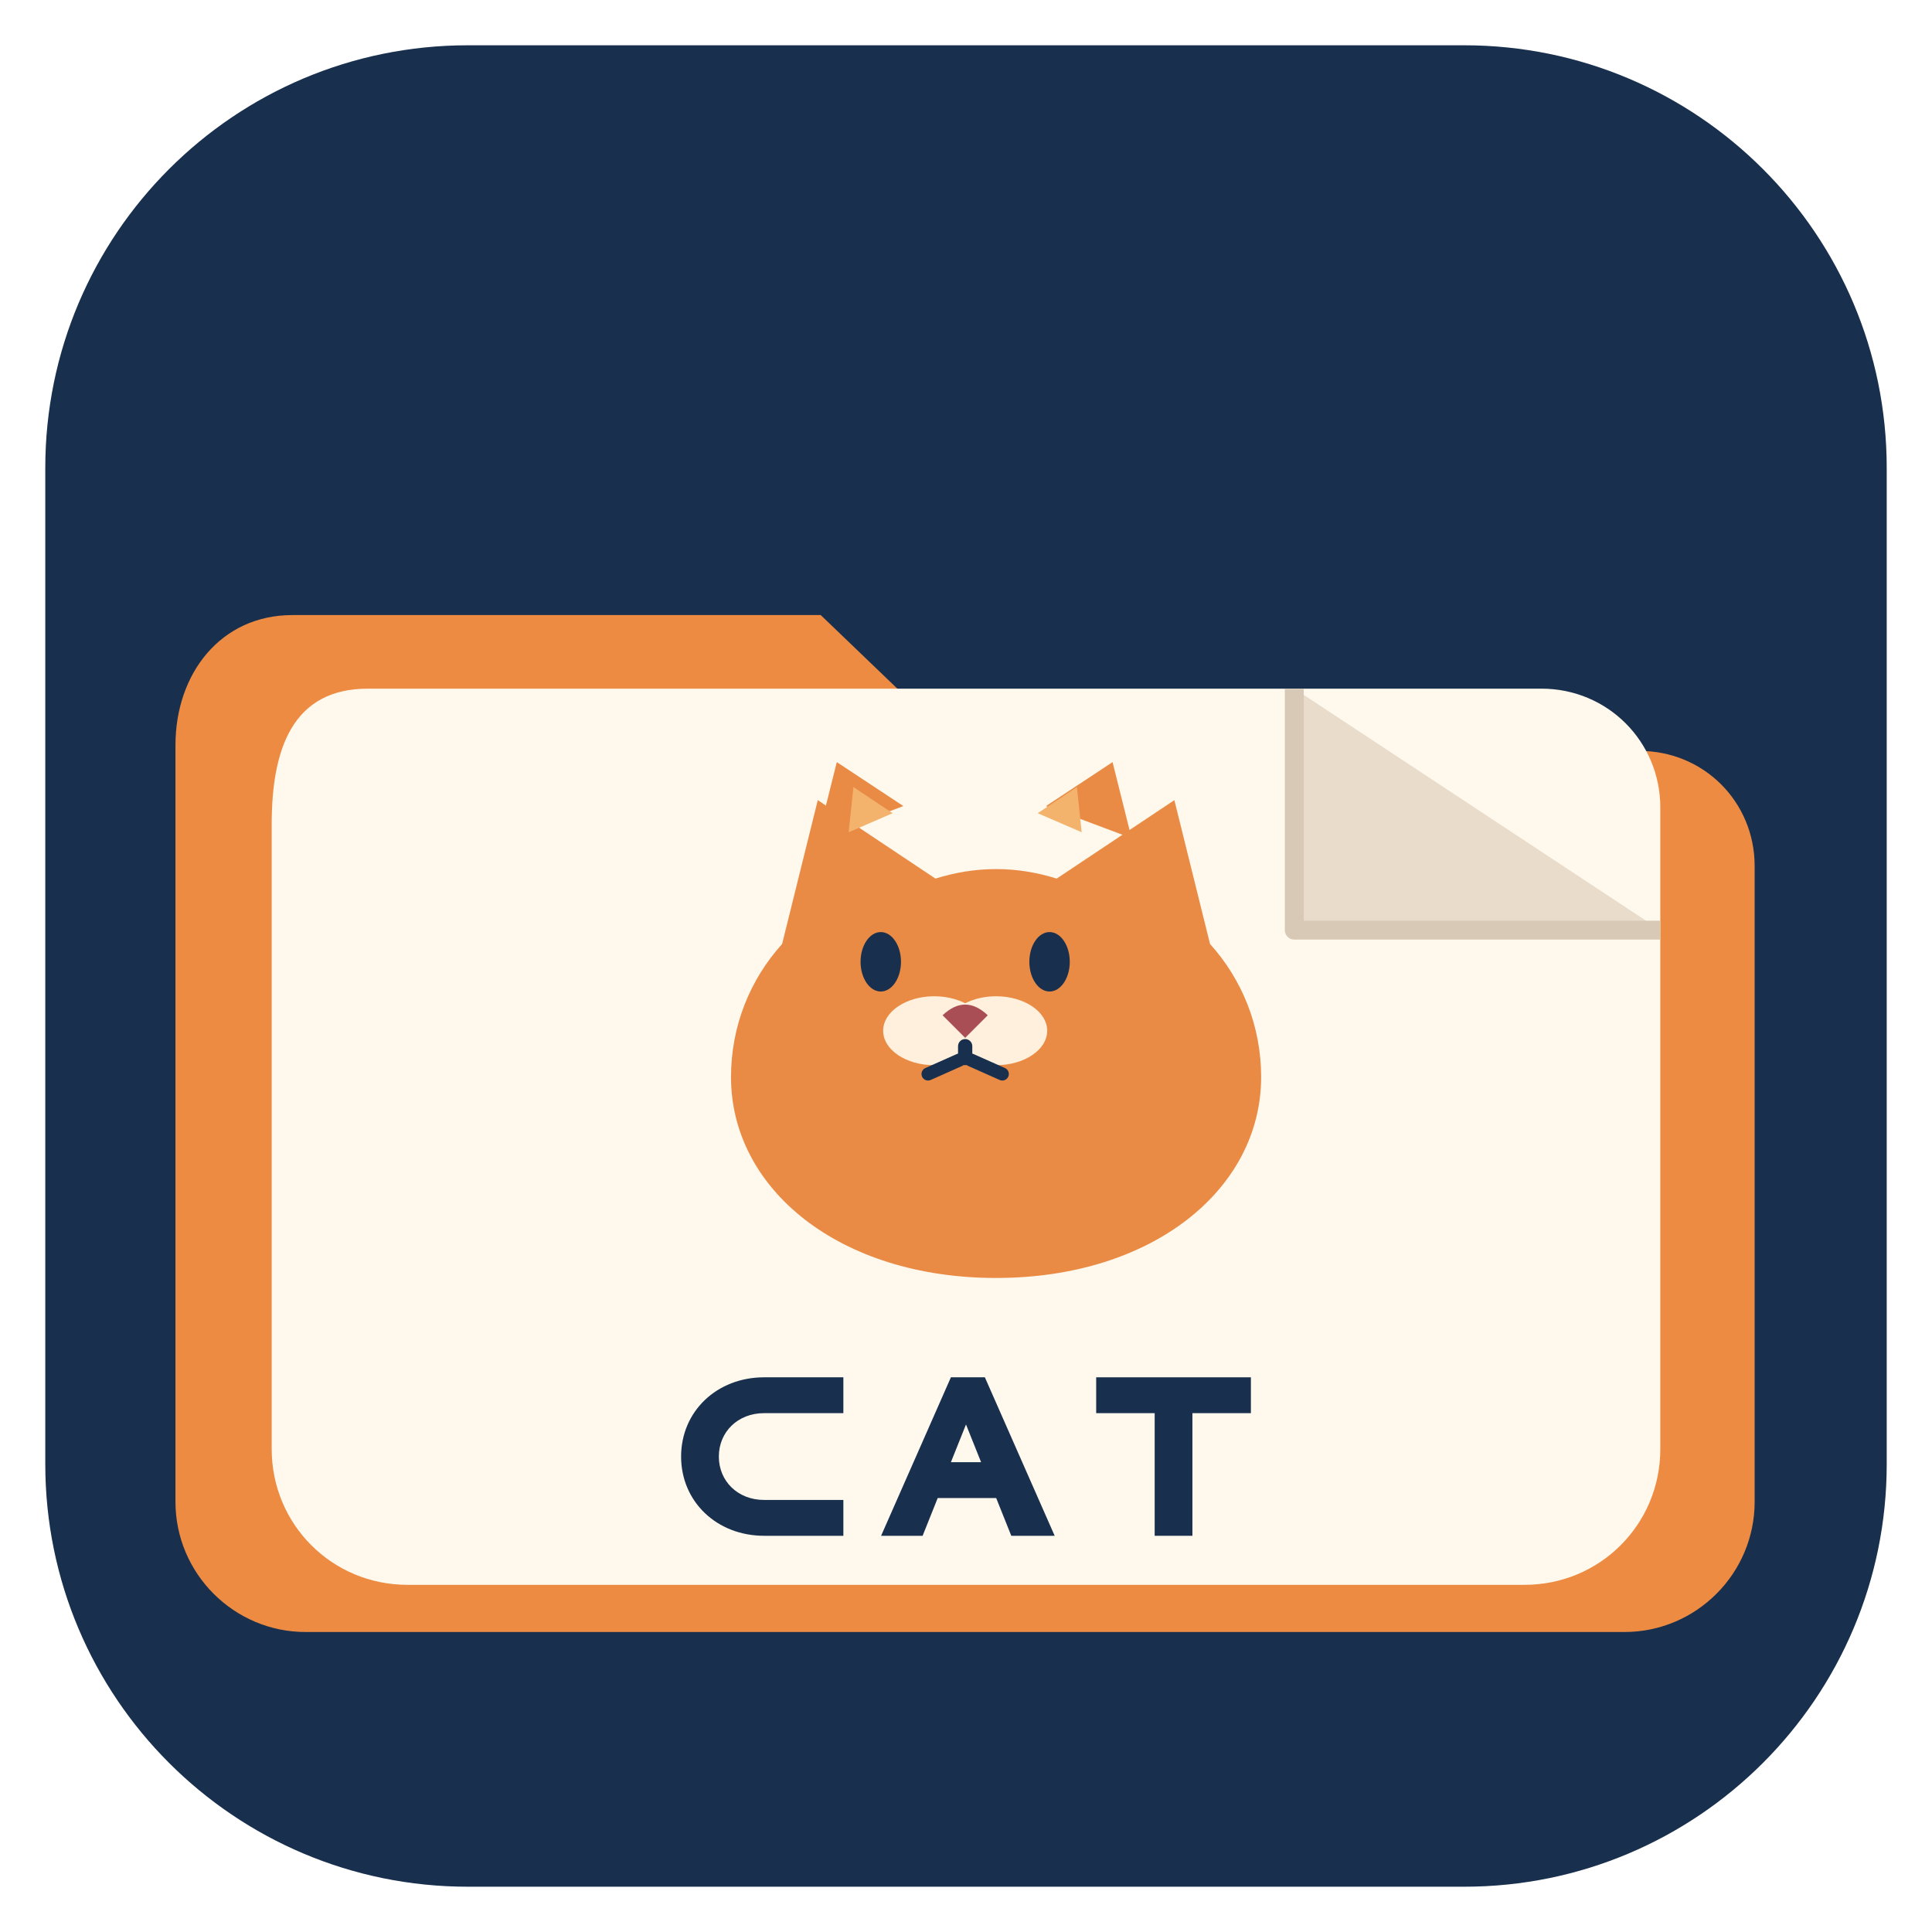
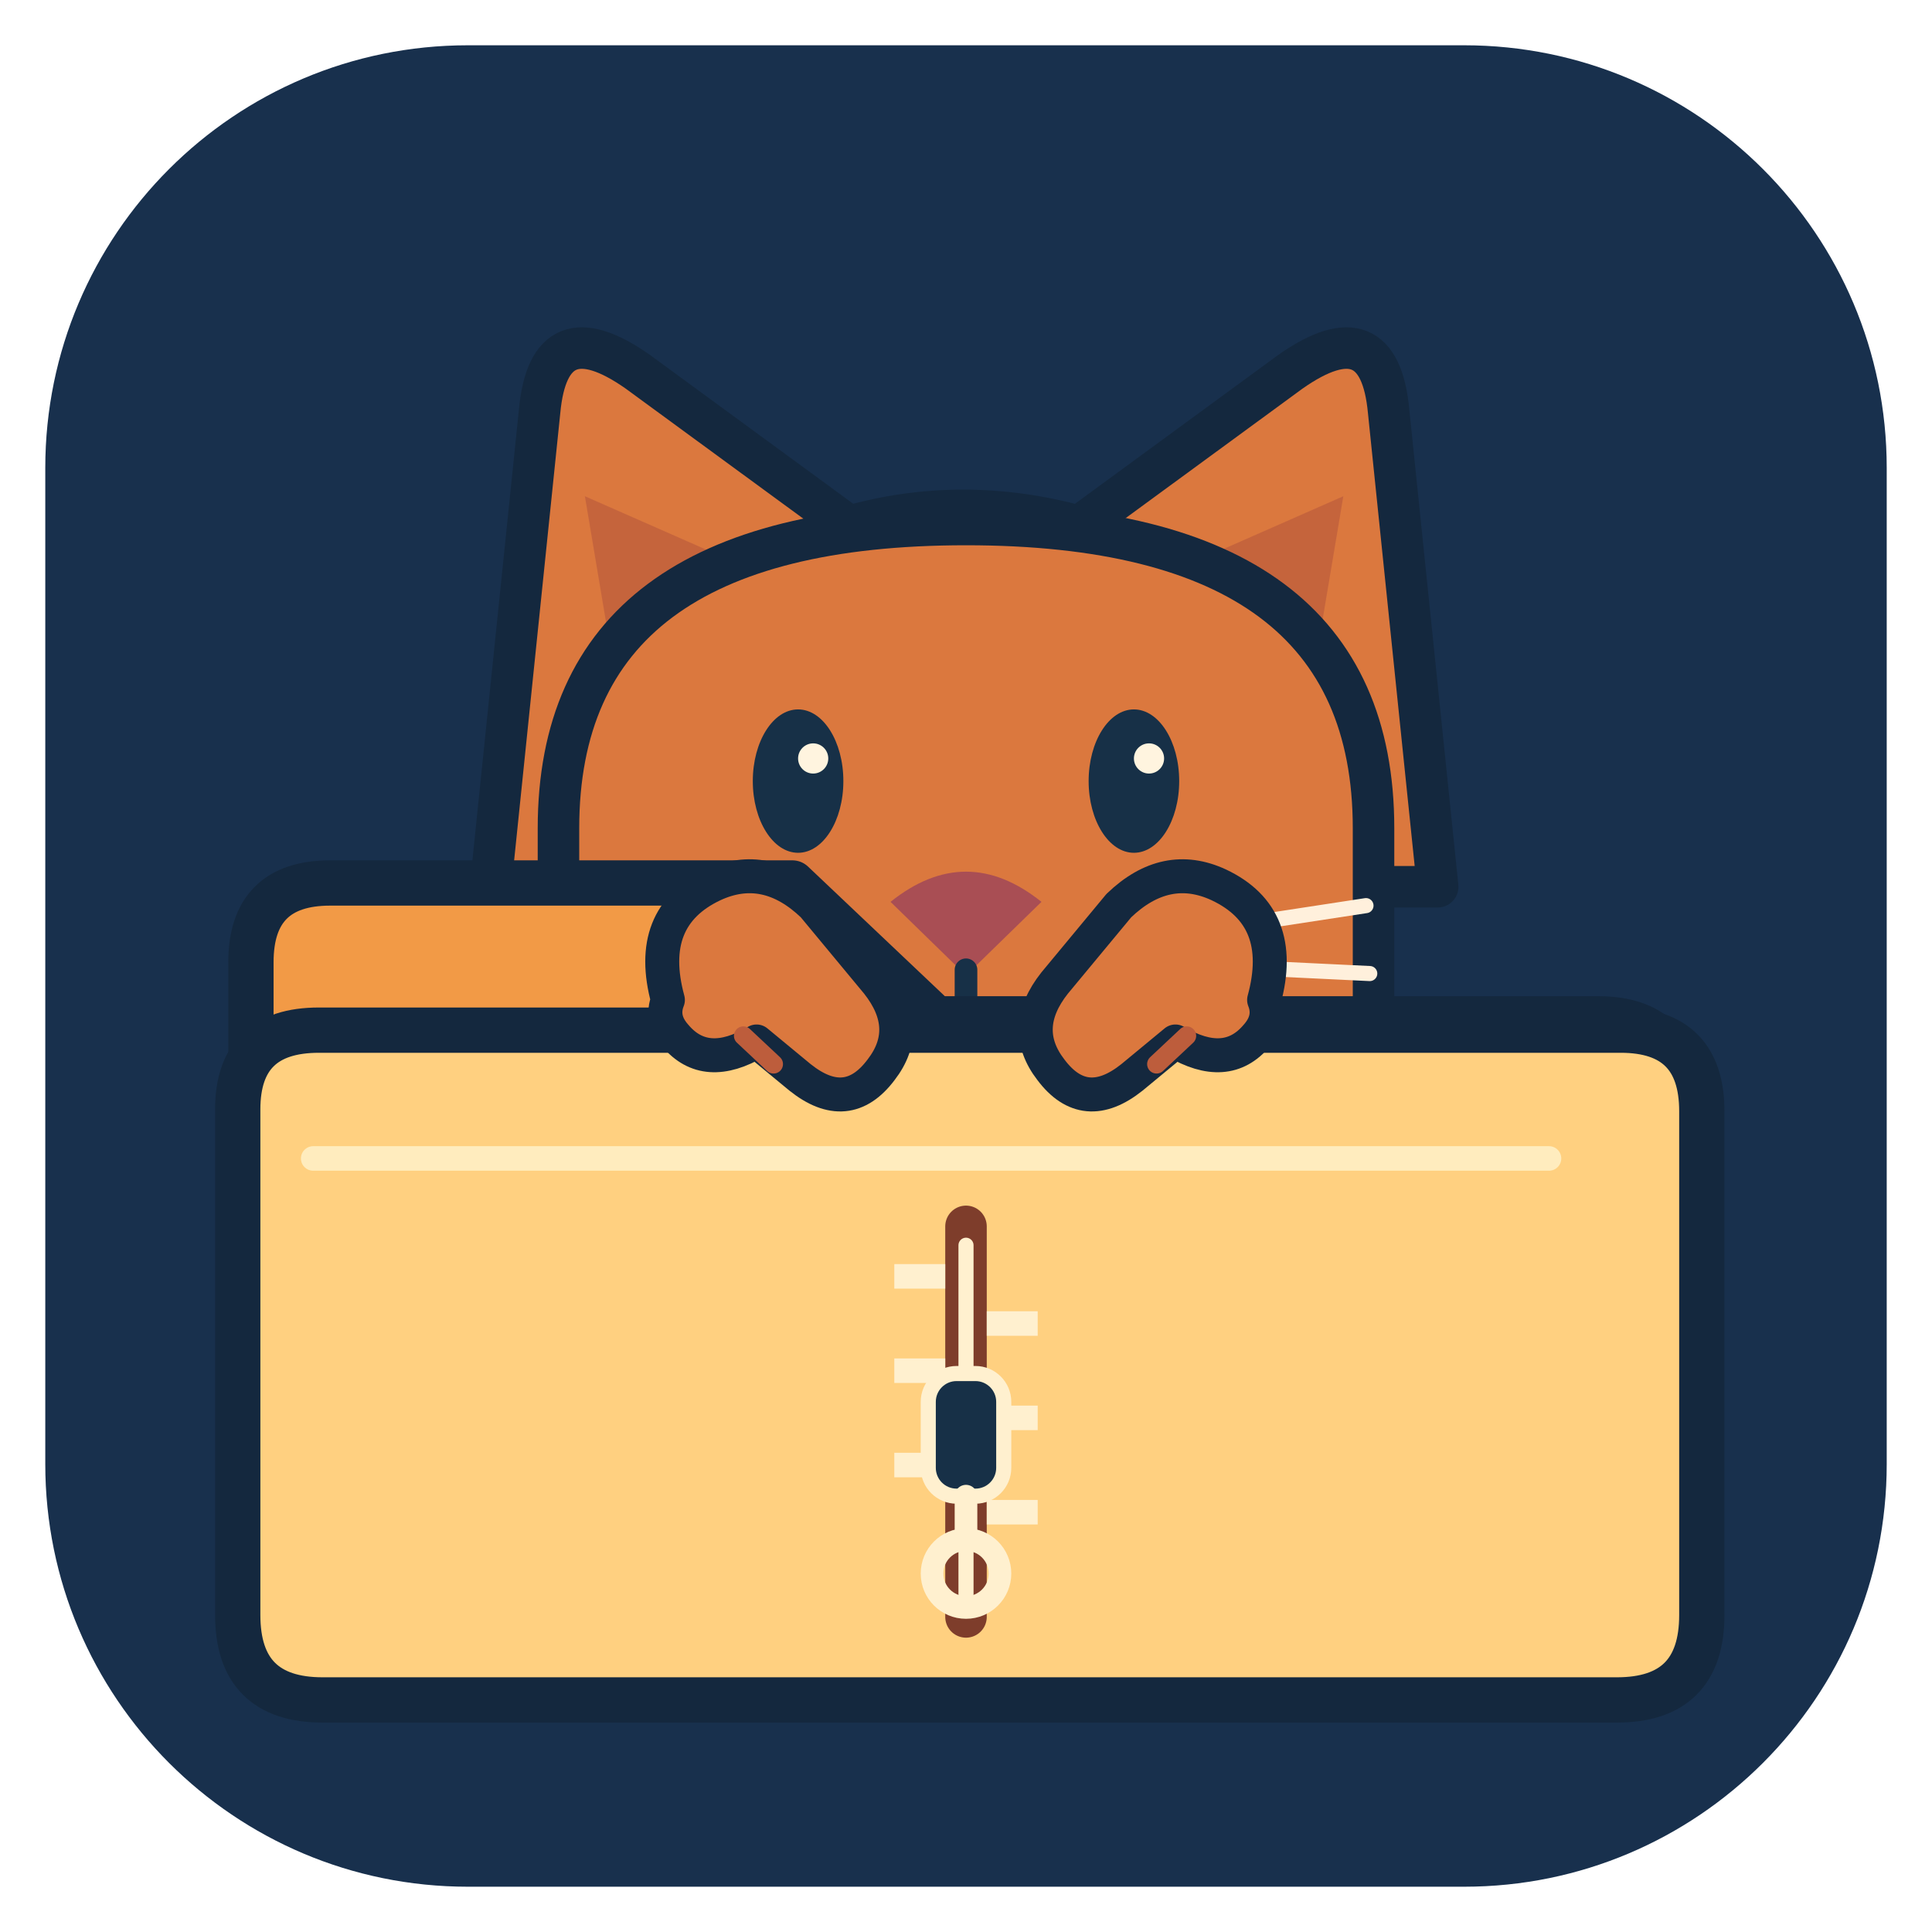
<svg xmlns="http://www.w3.org/2000/svg" width="1024" height="1024" viewBox="0 0 1024 1024">
  <rect x="24" y="24" width="976" height="976" rx="224" fill="#18304d" />
-   <path d="M155 326h280l75 72h359c34 0 61 27 61 61v337c0 38-31 69-69 69H162c-38 0-69-31-69-69V395c0-38 24-69 62-69z" fill="#ed8b42" />
-   <path d="M195 365h622c35 0 63 28 63 63v340c0 40-32 72-72 72H216c-40 0-72-32-72-72V437c0-40 11-72 51-72z" fill="#fff8ed" />
-   <path d="M686 365v128h194z" fill="#e9dcca" />
-   <path d="M686 365v128h194" fill="none" stroke="#d7c9b5" stroke-width="10" stroke-linejoin="round" />
-   <g transform="translate(189 145) scale(.63)">
-     <path d="m358 564 30-121 99 66c16-5 33-8 51-8s35 3 51 8l99-66 30 121c27 30 43 69 43 112 0 94-91 169-223 169s-223-75-223-169c0-43 16-82 43-112z" fill="#e98b45" />
-     <path d="m388 475 16-64 56 37" fill="#e98b45" />
-     <path d="m580 448 56-37 16 64" fill="#e98b45" />
-     <path d="m414 470 4-38 33 22m159 16-4-38-33 22" fill="#f4b36d" />
-     <ellipse cx="441" cy="579" rx="17" ry="25" fill="#18304d" />
-     <ellipse cx="583" cy="579" rx="17" ry="25" fill="#18304d" />
-     <ellipse cx="486" cy="637" rx="43" ry="29" fill="#fff0dd" />
-     <ellipse cx="538" cy="637" rx="43" ry="29" fill="#fff0dd" />
-     <path d="M493 624q19-18 38 0l-19 19z" fill="#a94e54" />
-     <rect x="506" y="644" width="12" height="22" rx="6" fill="#18304d" />
-     <rect x="474" y="662" width="40" height="11" rx="5.5" transform="rotate(-24 494 667.5)" fill="#18304d" />
-     <rect x="510" y="662" width="40" height="11" rx="5.5" transform="rotate(24 530 667.5)" fill="#18304d" />
+   <ellipse cx="518" cy="850" rx="352" ry="58" fill="#081522" opacity=".5" />
+   <path d="M260 470 286 218Q291 164 338 197l112 82q60-17 122 0l112-82q47-33 52 21l26 252z" fill="#db783e" stroke="#14283e" stroke-width="22" stroke-linejoin="round" />
+   <path d="m310 263 22 131 112-72m268-59-22 131-112-72" fill="#bd5d3c" opacity=".72" />
+   <path d="M296 439q0-161 216-161t216 161v132H296z" fill="#db783e" stroke="#14283e" stroke-width="22" />
+   <ellipse cx="423" cy="414" rx="24" ry="38" fill="#173047" />
+   <ellipse cx="601" cy="414" rx="24" ry="38" fill="#173047" />
+   <circle cx="431" cy="402" r="8" fill="#fff4df" />
+   <circle cx="609" cy="402" r="8" fill="#fff4df" />
+   <path d="M472 478q40-32 80 0l-40 39z" fill="#a94e54" />
+   <path d="M512 514v22m0 0q-20 21-42 0m42 0q20 21 42 0" fill="none" stroke="#173047" stroke-width="12" stroke-linecap="round" />
+   <path d="M448 495 350 480m102 31-104 5m278-21 98-15m-102 31 104 5" fill="none" stroke="#fff0dc" stroke-width="8" stroke-linecap="round" />
+   <path d="M133 510q0-42 42-42h245l76 72h351q43 0 43 43v261q0 48-48 48H181q-48 0-48-48z" fill="#f29a46" stroke="#14283e" stroke-width="24" stroke-linejoin="round" />
+   <path d="M126 588q0-42 43-42h690q43 0 43 43v267q0 45-45 45H171q-45 0-45-45z" fill="#ffd080" stroke="#14283e" stroke-width="24" stroke-linejoin="round" />
+   <path d="M166 614h655" stroke="#fff0c4" stroke-width="13" stroke-linecap="round" opacity=".9" />
+   <path d="M354 530q-12-44 24-61 28-13 53 11l34 41q19 24 2 46-18 24-43 4l-23-19q-27 16-43-3-8-9-4-19z" fill="#db783e" stroke="#14283e" stroke-width="18" stroke-linejoin="round" />
+   <path d="M670 530q12-44-24-61-28-13-53 11l-34 41q-19 24-2 46 18 24 43 4l23-19q27 16 43-3 8-9 4-19z" fill="#db783e" stroke="#14283e" stroke-width="18" stroke-linejoin="round" />
+   <path d="m394 549 16 15m219-15-16 15" stroke="#bd5d3c" stroke-width="10" stroke-linecap="round" />
+   <path d="M512 650v207" stroke="#7e3d2b" stroke-width="22" stroke-linecap="round" />
+   <path d="M512 660v185" stroke="#fff0cf" stroke-width="8" stroke-linecap="round" />
+   <g fill="#fff0cf">
+     <path d="M474 670h27v13h-27zm49 25h27v13h-27zm-49 25h27v13h-27zm49 25h27v13h-27zm-49 25h27v13h-27zm49 25h27v13h-27z" />
  </g>
-   <path d="M447 730h-42c-25 0-44 18-44 42s19 42 44 42h42v-19h-42c-14 0-24-10-24-23s10-23 24-23h42z" fill="#18304d" />
-   <path d="m467 814 37-84h18l37 84h-23l-8-20h-31l-8 20zm37-39h16l-8-20z" fill="#18304d" fill-rule="evenodd" />
-   <path d="M581 730h82v19h-31v65h-20v-65h-31z" fill="#18304d" />
+   <rect x="492" y="728" width="40" height="65" rx="15" fill="#173047" stroke="#fff0cf" stroke-width="8" />
+   <path d="M512 793v24" stroke="#fff0cf" stroke-width="12" stroke-linecap="round" />
+   <circle cx="512" cy="834" r="18" fill="none" stroke="#fff0cf" stroke-width="12" />
</svg>
